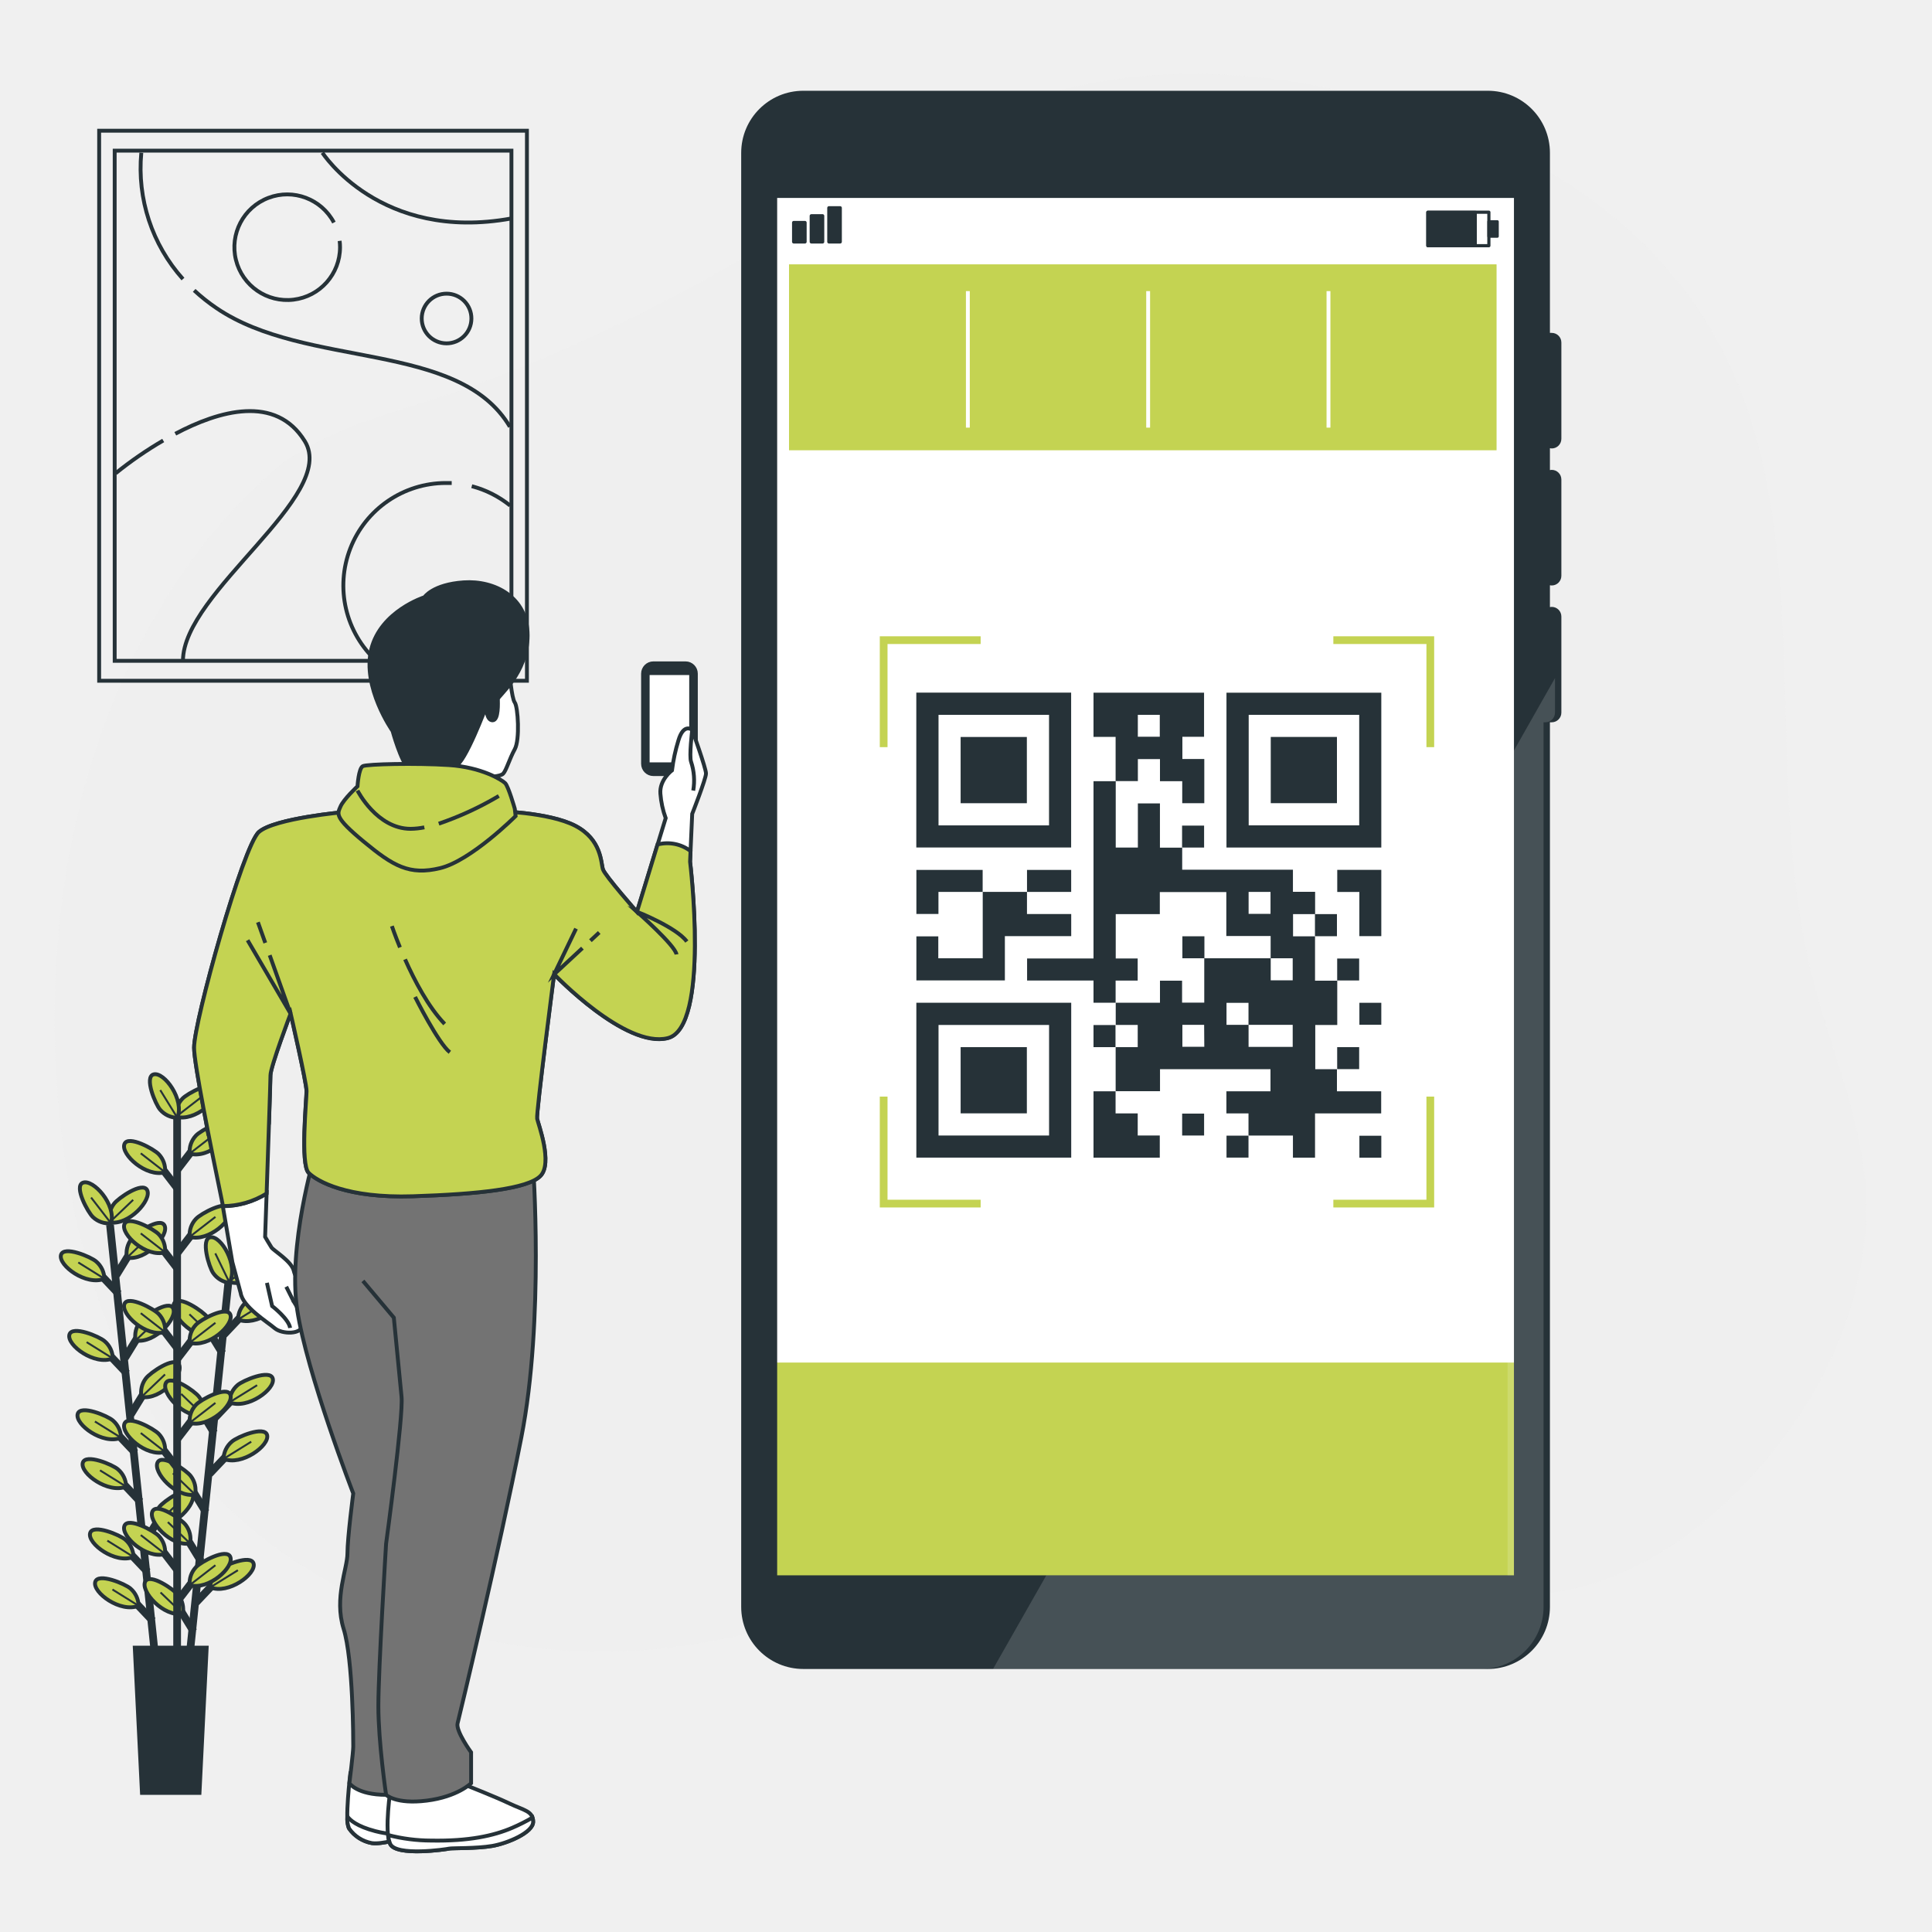
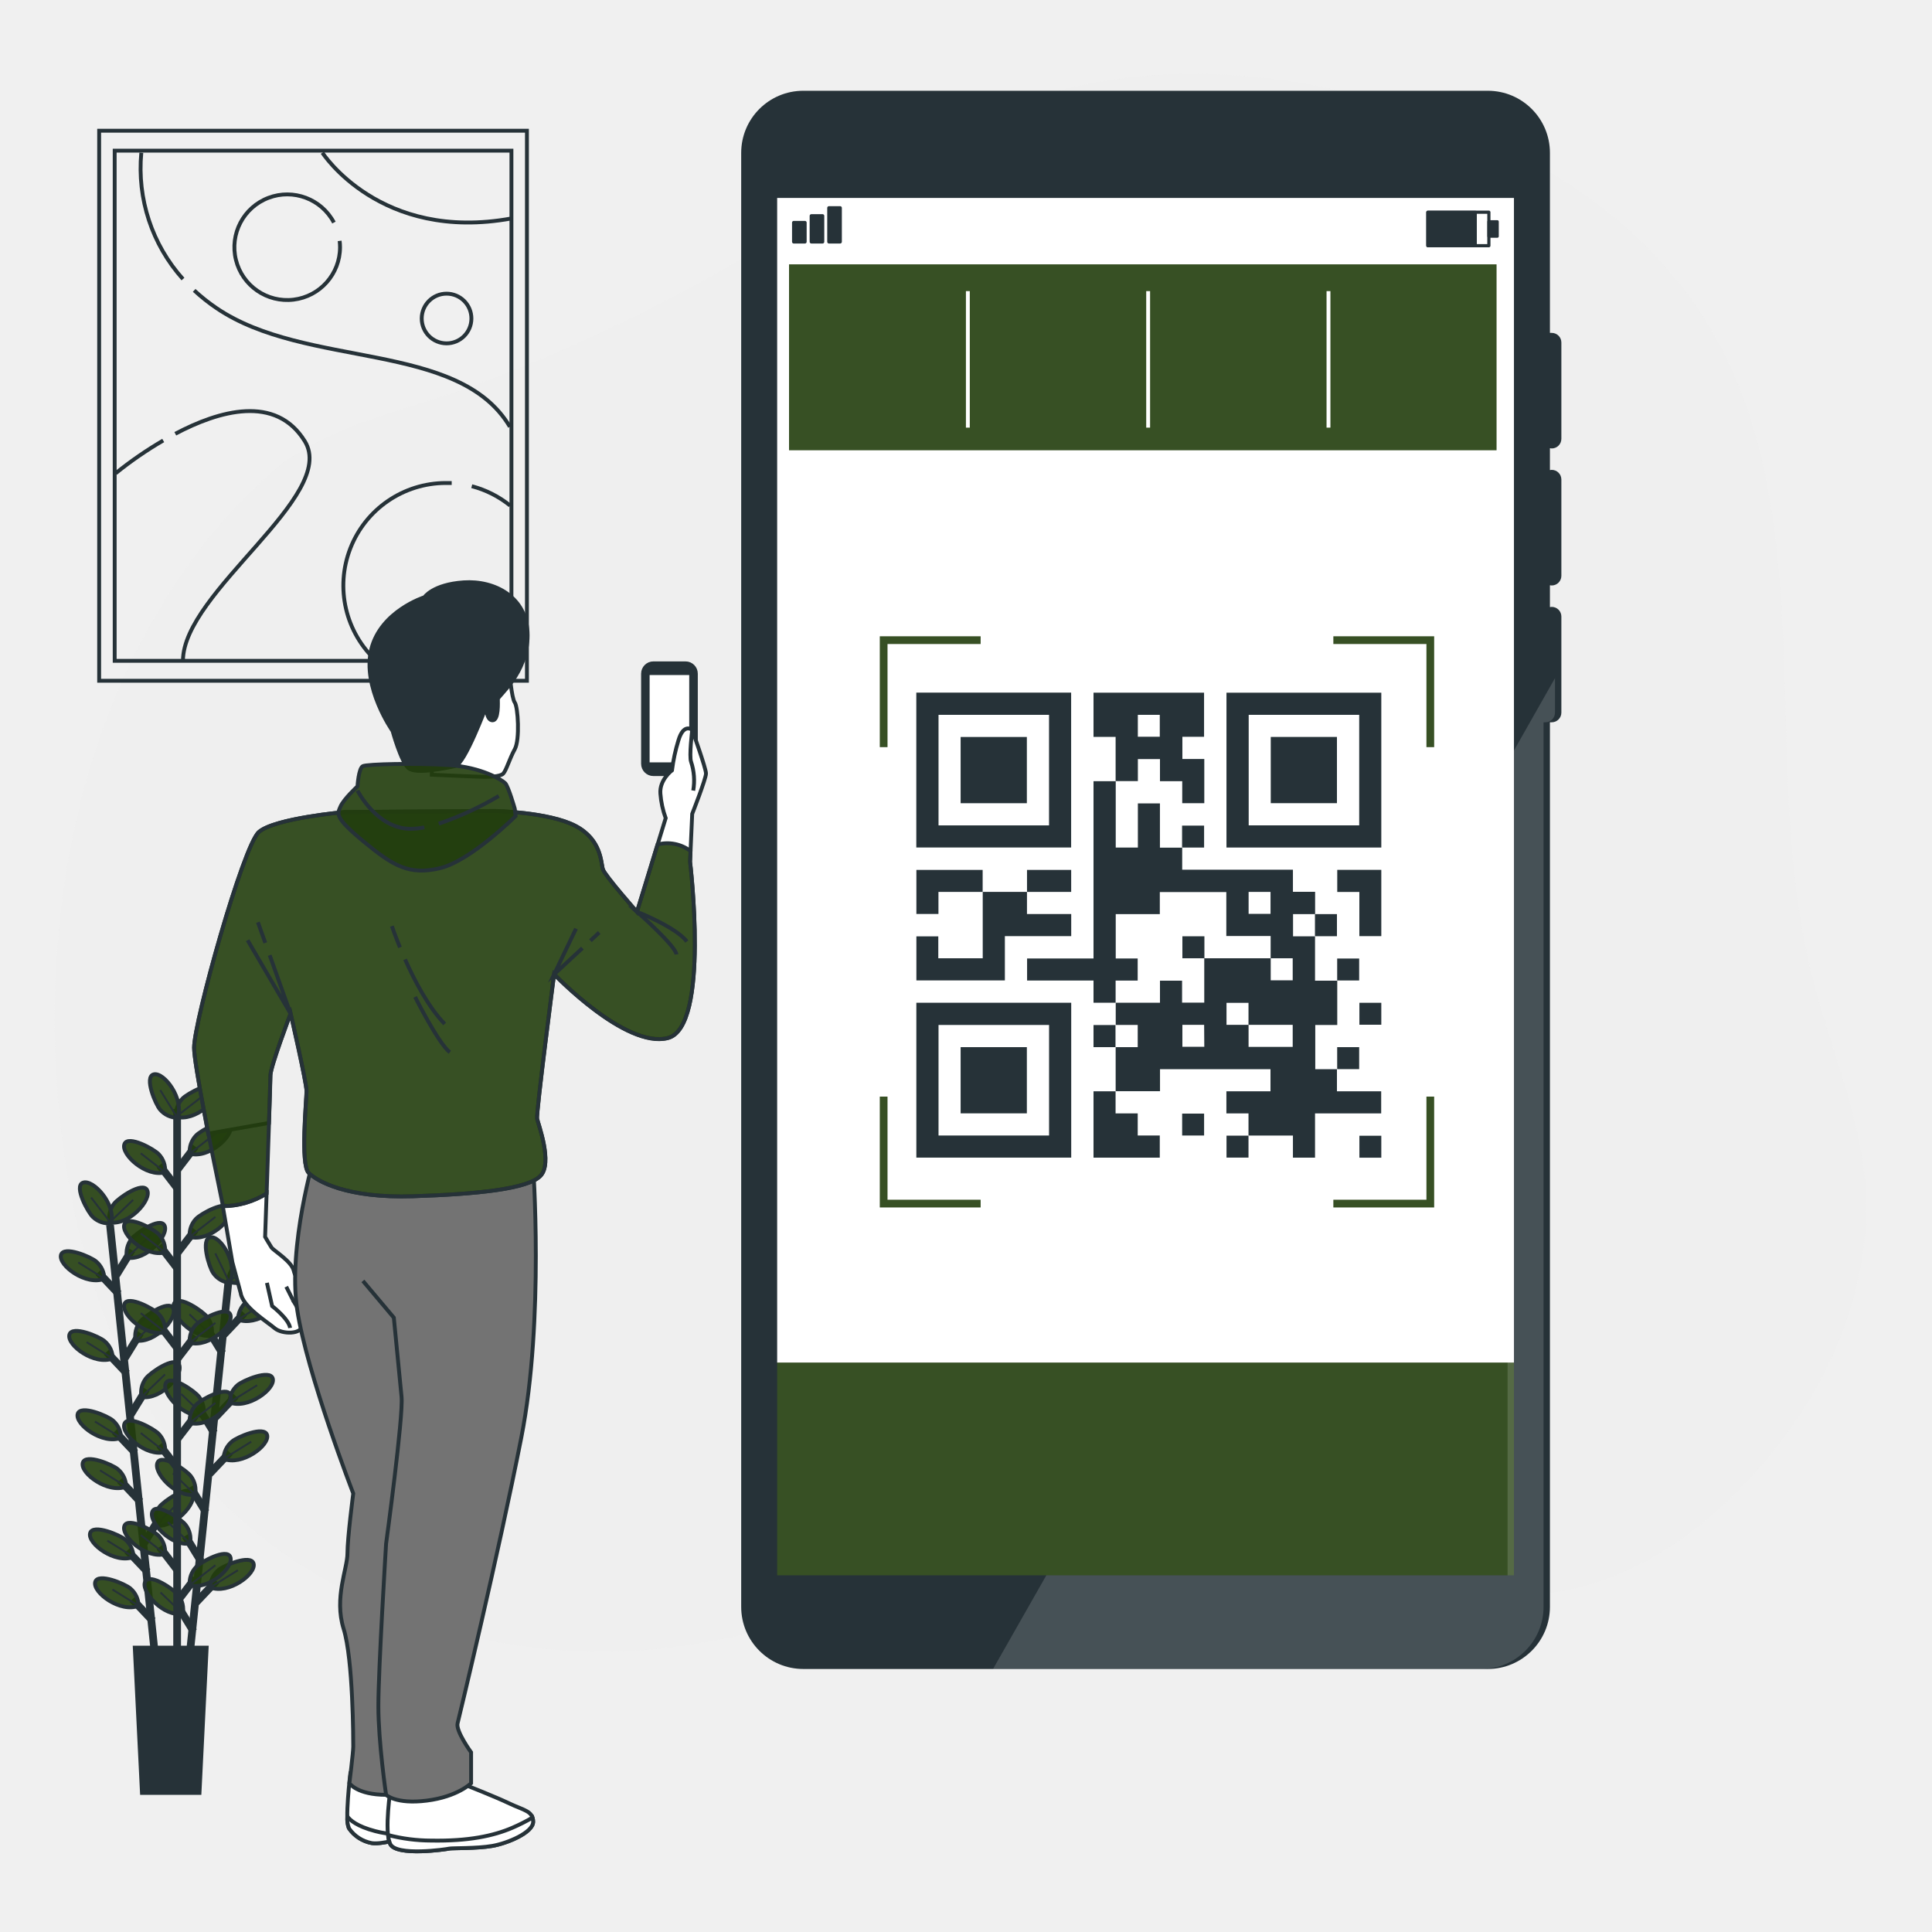
<svg xmlns="http://www.w3.org/2000/svg" viewBox="0 0 500 500">
  <g id="freepik--background-simple--inject-16">
    <path d="M459.24,137.52c-2.41-18.76-7.11-36.75-17-53.14C424,53.93,391,35.53,357.63,26.2c-28-7.82-58.16-10.08-86.09-2-30.66,8.87-56.39,29.29-84,45.3a437.69,437.69,0,0,1-63.1,29.66c-17.58,6.73-39.92,10.5-54.37,23.28a144.93,144.93,0,0,0-23.35,26.65C19.74,188.4,11,238.62,15.12,285.5c2.91,32.66,11.89,65.71,32,91.58,28.27,36.31,76.8,54.2,122.59,49.69,52-5.12,101.25-36.19,152.93-28.73,25.73,3.71,50.35,16.93,76.23,14.47,25.51-2.42,47.34-20,62.73-40.45,12.34-16.43,20.55-36.3,21.31-57,.83-22.39-9.31-42.81-14.4-64.19C459.66,213.5,464.09,175.27,459.24,137.52Z" style="fill:#efefef" />
    <path d="M459.24,137.52c-2.41-18.76-7.11-36.75-17-53.14C424,53.93,391,35.53,357.63,26.2c-28-7.82-58.16-10.08-86.09-2-30.66,8.87-56.39,29.29-84,45.3a437.69,437.69,0,0,1-63.1,29.66c-17.58,6.73-39.92,10.5-54.37,23.28a144.93,144.93,0,0,0-23.35,26.65C19.74,188.4,11,238.62,15.12,285.5c2.91,32.66,11.89,65.71,32,91.58,28.27,36.31,76.8,54.2,122.59,49.69,52-5.12,101.25-36.19,152.93-28.73,25.73,3.71,50.35,16.93,76.23,14.47,25.51-2.42,47.34-20,62.73-40.45,12.34-16.43,20.55-36.3,21.31-57,.83-22.39-9.31-42.81-14.4-64.19C459.66,213.5,464.09,175.27,459.24,137.52Z" style="fill:#efefef;opacity:0.7" />
  </g>
  <g id="freepik--Plant--inject-16">
    <line x1="28.47" y1="316.96" x2="40.07" y2="428.09" style="fill:none;stroke:#263238;stroke-miterlimit:10;stroke-width:2px" />
    <line x1="38.2" y1="406.82" x2="32.94" y2="401.27" style="fill:none;stroke:#263238;stroke-miterlimit:10;stroke-width:2px" />
-     <path d="M34.54,402.93a6,6,0,0,0-2.09-4.46c-1.35-1.2-8.46-4.19-9.13-1.69C22.59,399.5,29.86,404.84,34.54,402.93Z" style="fill:#C4D352;stroke:#263238;stroke-miterlimit:10" />
+     <path d="M34.54,402.93a6,6,0,0,0-2.09-4.46c-1.35-1.2-8.46-4.19-9.13-1.69C22.59,399.5,29.86,404.84,34.54,402.93Z" style="fill:#223d0de6;stroke:#263238;stroke-miterlimit:10" />
    <line x1="34.54" y1="402.93" x2="27.78" y2="398.72" style="fill:none;stroke:#263238;stroke-miterlimit:10;stroke-width:0.5px" />
    <line x1="39.52" y1="419.46" x2="34.26" y2="413.91" style="fill:none;stroke:#263238;stroke-miterlimit:10;stroke-width:2px" />
-     <path d="M35.86,415.57a6,6,0,0,0-2.09-4.46c-1.35-1.2-8.46-4.19-9.13-1.69C23.91,412.14,31.18,417.48,35.86,415.57Z" style="fill:#C4D352;stroke:#263238;stroke-miterlimit:10" />
+     <path d="M35.86,415.57a6,6,0,0,0-2.09-4.46c-1.35-1.2-8.46-4.19-9.13-1.69C23.91,412.14,31.18,417.48,35.86,415.57Z" style="fill:#223d0de6;stroke:#263238;stroke-miterlimit:10" />
    <line x1="35.86" y1="415.57" x2="29.1" y2="411.36" style="fill:none;stroke:#263238;stroke-miterlimit:10;stroke-width:0.5px" />
    <line x1="34.98" y1="375.98" x2="29.72" y2="370.43" style="fill:none;stroke:#263238;stroke-miterlimit:10;stroke-width:2px" />
-     <path d="M31.32,372.09a6,6,0,0,0-2.09-4.46c-1.35-1.21-8.46-4.19-9.13-1.69C19.37,368.66,26.64,374,31.32,372.09Z" style="fill:#C4D352;stroke:#263238;stroke-miterlimit:10" />
+     <path d="M31.32,372.09a6,6,0,0,0-2.09-4.46c-1.35-1.21-8.46-4.19-9.13-1.69C19.37,368.66,26.64,374,31.32,372.09Z" style="fill:#223d0de6;stroke:#263238;stroke-miterlimit:10" />
    <line x1="31.32" y1="372.09" x2="24.56" y2="367.88" style="fill:none;stroke:#263238;stroke-miterlimit:10;stroke-width:0.5px" />
    <line x1="36.3" y1="388.62" x2="31.04" y2="383.07" style="fill:none;stroke:#263238;stroke-miterlimit:10;stroke-width:2px" />
-     <path d="M32.64,384.73a6,6,0,0,0-2.09-4.46c-1.35-1.21-8.46-4.19-9.13-1.69C20.69,381.3,28,386.64,32.64,384.73Z" style="fill:#C4D352;stroke:#263238;stroke-miterlimit:10" />
+     <path d="M32.64,384.73a6,6,0,0,0-2.09-4.46c-1.35-1.21-8.46-4.19-9.13-1.69C20.69,381.3,28,386.64,32.64,384.73Z" style="fill:#223d0de6;stroke:#263238;stroke-miterlimit:10" />
    <line x1="32.64" y1="384.73" x2="25.88" y2="380.52" style="fill:none;stroke:#263238;stroke-miterlimit:10;stroke-width:0.5px" />
    <line x1="32.84" y1="355.45" x2="27.58" y2="349.89" style="fill:none;stroke:#263238;stroke-miterlimit:10;stroke-width:2px" />
-     <path d="M29.18,351.56a5.94,5.94,0,0,0-2.1-4.46c-1.35-1.21-8.45-4.19-9.12-1.69C17.23,348.13,24.5,353.47,29.18,351.56Z" style="fill:#C4D352;stroke:#263238;stroke-miterlimit:10" />
+     <path d="M29.18,351.56a5.94,5.94,0,0,0-2.1-4.46c-1.35-1.21-8.45-4.19-9.12-1.69C17.23,348.13,24.5,353.47,29.18,351.56Z" style="fill:#223d0de6;stroke:#263238;stroke-miterlimit:10" />
    <line x1="29.18" y1="351.56" x2="22.42" y2="347.35" style="fill:none;stroke:#263238;stroke-miterlimit:10;stroke-width:0.5px" />
    <line x1="30.69" y1="334.83" x2="25.43" y2="329.27" style="fill:none;stroke:#263238;stroke-miterlimit:10;stroke-width:2px" />
-     <path d="M27,330.94a5.94,5.94,0,0,0-2.1-4.46c-1.35-1.21-8.45-4.2-9.12-1.69C15.07,327.51,22.34,332.85,27,330.94Z" style="fill:#C4D352;stroke:#263238;stroke-miterlimit:10" />
+     <path d="M27,330.94a5.94,5.94,0,0,0-2.1-4.46c-1.35-1.21-8.45-4.2-9.12-1.69C15.07,327.51,22.34,332.85,27,330.94Z" style="fill:#223d0de6;stroke:#263238;stroke-miterlimit:10" />
    <line x1="27.03" y1="330.94" x2="20.26" y2="326.72" style="fill:none;stroke:#263238;stroke-miterlimit:10;stroke-width:0.5px" />
    <line x1="37.32" y1="399.34" x2="41.31" y2="392.82" style="fill:none;stroke:#263238;stroke-miterlimit:10;stroke-width:2px" />
-     <path d="M40.09,394.78A6,6,0,0,1,41.22,390c1.07-1.46,7.4-5.85,8.58-3.54C51.08,389,45.07,395.69,40.09,394.78Z" style="fill:#C4D352;stroke:#263238;stroke-miterlimit:10" />
+     <path d="M40.09,394.78A6,6,0,0,1,41.22,390c1.07-1.46,7.4-5.85,8.58-3.54C51.08,389,45.07,395.69,40.09,394.78Z" style="fill:#223d0de6;stroke:#263238;stroke-miterlimit:10" />
    <line x1="40.09" y1="394.78" x2="46.18" y2="388.96" style="fill:none;stroke:#263238;stroke-miterlimit:10;stroke-width:0.5px" />
    <line x1="33.84" y1="366.08" x2="37.84" y2="359.56" style="fill:none;stroke:#263238;stroke-miterlimit:10;stroke-width:2px" />
-     <path d="M36.62,361.52a6,6,0,0,1,1.13-4.79c1.07-1.46,7.4-5.85,8.58-3.54C47.61,355.7,41.6,362.43,36.62,361.52Z" style="fill:#C4D352;stroke:#263238;stroke-miterlimit:10" />
+     <path d="M36.62,361.52a6,6,0,0,1,1.13-4.79c1.07-1.46,7.4-5.85,8.58-3.54C47.61,355.7,41.6,362.43,36.62,361.52Z" style="fill:#223d0de6;stroke:#263238;stroke-miterlimit:10" />
    <line x1="36.62" y1="361.52" x2="42.71" y2="355.7" style="fill:none;stroke:#263238;stroke-miterlimit:10;stroke-width:0.5px" />
    <line x1="32.32" y1="351.47" x2="36.32" y2="344.95" style="fill:none;stroke:#263238;stroke-miterlimit:10;stroke-width:2px" />
-     <path d="M35.1,346.91a6,6,0,0,1,1.12-4.8c1.08-1.46,7.41-5.85,8.58-3.54C46.08,341.08,40.07,347.81,35.1,346.91Z" style="fill:#C4D352;stroke:#263238;stroke-miterlimit:10" />
+     <path d="M35.1,346.91a6,6,0,0,1,1.12-4.8c1.08-1.46,7.41-5.85,8.58-3.54C46.08,341.08,40.07,347.81,35.1,346.91Z" style="fill:#223d0de6;stroke:#263238;stroke-miterlimit:10" />
    <line x1="35.1" y1="346.91" x2="41.19" y2="341.09" style="fill:none;stroke:#263238;stroke-miterlimit:10;stroke-width:0.5px" />
    <line x1="30.08" y1="330.04" x2="34.08" y2="323.52" style="fill:none;stroke:#263238;stroke-miterlimit:10;stroke-width:2px" />
-     <path d="M32.86,325.48a6,6,0,0,1,1.13-4.8c1.07-1.46,7.4-5.85,8.58-3.54C43.85,319.65,37.84,326.38,32.86,325.48Z" style="fill:#C4D352;stroke:#263238;stroke-miterlimit:10" />
+     <path d="M32.86,325.48a6,6,0,0,1,1.13-4.8c1.07-1.46,7.4-5.85,8.58-3.54C43.85,319.65,37.84,326.38,32.86,325.48Z" style="fill:#223d0de6;stroke:#263238;stroke-miterlimit:10" />
    <line x1="32.86" y1="325.48" x2="38.95" y2="319.66" style="fill:none;stroke:#263238;stroke-miterlimit:10;stroke-width:0.5px" />
-     <path d="M28.37,316.34a6,6,0,0,1,1.13-4.8c1.07-1.46,7.4-5.85,8.58-3.54C39.36,310.51,33.35,317.24,28.37,316.34Z" style="fill:#C4D352;stroke:#263238;stroke-miterlimit:10" />
+     <path d="M28.37,316.34a6,6,0,0,1,1.13-4.8c1.07-1.46,7.4-5.85,8.58-3.54C39.36,310.51,33.35,317.24,28.37,316.34Z" style="fill:#223d0de6;stroke:#263238;stroke-miterlimit:10" />
    <line x1="28.37" y1="316.34" x2="34.46" y2="310.52" style="fill:none;stroke:#263238;stroke-miterlimit:10;stroke-width:0.5px" />
-     <path d="M28.73,316.59A6,6,0,0,1,24.07,315c-1.33-1.22-5-8-2.62-8.91C24.08,305.05,30.15,311.74,28.73,316.59Z" style="fill:#C4D352;stroke:#263238;stroke-miterlimit:10" />
+     <path d="M28.73,316.59A6,6,0,0,1,24.07,315c-1.33-1.22-5-8-2.62-8.91C24.08,305.05,30.15,311.74,28.73,316.59Z" style="fill:#223d0de6;stroke:#263238;stroke-miterlimit:10" />
    <line x1="28.73" y1="316.59" x2="23.58" y2="309.92" style="fill:none;stroke:#263238;stroke-miterlimit:10;stroke-width:0.5px" />
    <line x1="59.06" y1="332.26" x2="47.53" y2="443.4" style="fill:none;stroke:#263238;stroke-miterlimit:10;stroke-width:2px" />
    <line x1="50.08" y1="422.2" x2="46.08" y2="415.69" style="fill:none;stroke:#263238;stroke-miterlimit:10;stroke-width:2px" />
-     <path d="M47.3,417.64a6,6,0,0,0-1.13-4.79c-1.08-1.46-7.41-5.84-8.59-3.54C36.31,411.83,42.32,418.55,47.3,417.64Z" style="fill:#C4D352;stroke:#263238;stroke-miterlimit:10" />
+     <path d="M47.3,417.64a6,6,0,0,0-1.13-4.79c-1.08-1.46-7.41-5.84-8.59-3.54C36.31,411.83,42.32,418.55,47.3,417.64Z" style="fill:#223d0de6;stroke:#263238;stroke-miterlimit:10" />
    <line x1="47.3" y1="417.64" x2="41.55" y2="412.13" style="fill:none;stroke:#263238;stroke-miterlimit:10;stroke-width:0.5px" />
    <line x1="53.28" y1="391.36" x2="49.28" y2="384.84" style="fill:none;stroke:#263238;stroke-miterlimit:10;stroke-width:2px" />
-     <path d="M50.5,386.8A6,6,0,0,0,49.37,382c-1.07-1.46-7.41-5.85-8.58-3.54C39.51,381,45.52,387.71,50.5,386.8Z" style="fill:#C4D352;stroke:#263238;stroke-miterlimit:10" />
+     <path d="M50.5,386.8A6,6,0,0,0,49.37,382c-1.07-1.46-7.41-5.85-8.58-3.54C39.51,381,45.52,387.71,50.5,386.8Z" style="fill:#223d0de6;stroke:#263238;stroke-miterlimit:10" />
    <line x1="50.5" y1="386.8" x2="44.75" y2="381.28" style="fill:none;stroke:#263238;stroke-miterlimit:10;stroke-width:0.5px" />
    <line x1="51.97" y1="404" x2="47.97" y2="397.48" style="fill:none;stroke:#263238;stroke-miterlimit:10;stroke-width:2px" />
-     <path d="M49.19,399.44a6,6,0,0,0-1.13-4.79c-1.08-1.46-7.41-5.85-8.59-3.54C38.2,393.62,44.21,400.35,49.19,399.44Z" style="fill:#C4D352;stroke:#263238;stroke-miterlimit:10" />
+     <path d="M49.19,399.44a6,6,0,0,0-1.13-4.79c-1.08-1.46-7.41-5.85-8.59-3.54C38.2,393.62,44.21,400.35,49.19,399.44Z" style="fill:#223d0de6;stroke:#263238;stroke-miterlimit:10" />
    <line x1="49.19" y1="399.44" x2="43.44" y2="393.92" style="fill:none;stroke:#263238;stroke-miterlimit:10;stroke-width:0.5px" />
    <line x1="55.41" y1="370.83" x2="51.41" y2="364.31" style="fill:none;stroke:#263238;stroke-miterlimit:10;stroke-width:2px" />
-     <path d="M52.63,366.27a6,6,0,0,0-1.13-4.8c-1.07-1.45-7.41-5.84-8.58-3.53C41.64,360.45,47.65,367.18,52.63,366.27Z" style="fill:#C4D352;stroke:#263238;stroke-miterlimit:10" />
+     <path d="M52.63,366.27a6,6,0,0,0-1.13-4.8c-1.07-1.45-7.41-5.84-8.58-3.53C41.64,360.45,47.65,367.18,52.63,366.27Z" style="fill:#223d0de6;stroke:#263238;stroke-miterlimit:10" />
    <line x1="52.63" y1="366.27" x2="46.88" y2="360.75" style="fill:none;stroke:#263238;stroke-miterlimit:10;stroke-width:0.5px" />
    <line x1="57.55" y1="350.21" x2="53.55" y2="343.69" style="fill:none;stroke:#263238;stroke-miterlimit:10;stroke-width:2px" />
-     <path d="M54.77,345.65a6,6,0,0,0-1.13-4.8c-1.07-1.46-7.41-5.84-8.58-3.53C43.78,339.83,49.79,346.55,54.77,345.65Z" style="fill:#C4D352;stroke:#263238;stroke-miterlimit:10" />
+     <path d="M54.77,345.65a6,6,0,0,0-1.13-4.8c-1.07-1.46-7.41-5.84-8.58-3.53C43.78,339.83,49.79,346.55,54.77,345.65Z" style="fill:#223d0de6;stroke:#263238;stroke-miterlimit:10" />
    <line x1="54.77" y1="345.65" x2="49.02" y2="340.13" style="fill:none;stroke:#263238;stroke-miterlimit:10;stroke-width:0.5px" />
    <line x1="50.75" y1="414.7" x2="56.01" y2="409.15" style="fill:none;stroke:#263238;stroke-miterlimit:10;stroke-width:2px" />
-     <path d="M54.41,410.81a6,6,0,0,1,2.09-4.46c1.35-1.2,8.45-4.2,9.13-1.7C66.36,407.37,59.09,412.72,54.41,410.81Z" style="fill:#C4D352;stroke:#263238;stroke-miterlimit:10" />
+     <path d="M54.41,410.81a6,6,0,0,1,2.09-4.46c1.35-1.2,8.45-4.2,9.13-1.7C66.36,407.37,59.09,412.72,54.41,410.81Z" style="fill:#223d0de6;stroke:#263238;stroke-miterlimit:10" />
    <line x1="54.41" y1="410.81" x2="61.57" y2="406.37" style="fill:none;stroke:#263238;stroke-miterlimit:10;stroke-width:0.5px" />
    <line x1="54.2" y1="381.44" x2="59.46" y2="375.89" style="fill:none;stroke:#263238;stroke-miterlimit:10;stroke-width:2px" />
-     <path d="M57.86,377.55A6,6,0,0,1,60,373.09c1.35-1.21,8.45-4.2,9.13-1.7C69.81,374.11,62.55,379.46,57.86,377.55Z" style="fill:#C4D352;stroke:#263238;stroke-miterlimit:10" />
+     <path d="M57.86,377.55A6,6,0,0,1,60,373.09c1.35-1.21,8.45-4.2,9.13-1.7C69.81,374.11,62.55,379.46,57.86,377.55Z" style="fill:#223d0de6;stroke:#263238;stroke-miterlimit:10" />
    <line x1="57.86" y1="377.55" x2="65.02" y2="373.11" style="fill:none;stroke:#263238;stroke-miterlimit:10;stroke-width:0.5px" />
    <line x1="55.72" y1="366.82" x2="60.98" y2="361.27" style="fill:none;stroke:#263238;stroke-miterlimit:10;stroke-width:2px" />
-     <path d="M59.38,362.93a6,6,0,0,1,2.09-4.46c1.35-1.2,8.45-4.2,9.12-1.7C71.33,359.5,64.06,364.84,59.38,362.93Z" style="fill:#C4D352;stroke:#263238;stroke-miterlimit:10" />
+     <path d="M59.38,362.93a6,6,0,0,1,2.09-4.46c1.35-1.2,8.45-4.2,9.12-1.7C71.33,359.5,64.06,364.84,59.38,362.93Z" style="fill:#223d0de6;stroke:#263238;stroke-miterlimit:10" />
    <line x1="59.38" y1="362.93" x2="66.54" y2="358.49" style="fill:none;stroke:#263238;stroke-miterlimit:10;stroke-width:0.5px" />
    <line x1="57.94" y1="345.4" x2="63.2" y2="339.84" style="fill:none;stroke:#263238;stroke-miterlimit:10;stroke-width:2px" />
-     <path d="M61.6,341.5A6,6,0,0,1,63.69,337c1.35-1.2,8.45-4.2,9.13-1.69C73.55,338.07,66.29,343.41,61.6,341.5Z" style="fill:#C4D352;stroke:#263238;stroke-miterlimit:10" />
+     <path d="M61.6,341.5A6,6,0,0,1,63.69,337c1.35-1.2,8.45-4.2,9.13-1.69C73.55,338.07,66.29,343.41,61.6,341.5Z" style="fill:#223d0de6;stroke:#263238;stroke-miterlimit:10" />
    <line x1="61.6" y1="341.5" x2="68.76" y2="337.06" style="fill:none;stroke:#263238;stroke-miterlimit:10;stroke-width:0.5px" />
-     <path d="M59.09,331.64a6,6,0,0,1,2.09-4.46c1.35-1.21,8.45-4.2,9.13-1.7C71,328.2,63.78,333.55,59.09,331.64Z" style="fill:#C4D352;stroke:#263238;stroke-miterlimit:10" />
+     <path d="M59.09,331.64a6,6,0,0,1,2.09-4.46c1.35-1.21,8.45-4.2,9.13-1.7C71,328.2,63.78,333.55,59.09,331.64Z" style="fill:#223d0de6;stroke:#263238;stroke-miterlimit:10" />
    <line x1="59.09" y1="331.64" x2="66.25" y2="327.2" style="fill:none;stroke:#263238;stroke-miterlimit:10;stroke-width:0.5px" />
-     <path d="M59.39,332a5.94,5.94,0,0,1-4.22-2.54c-1.06-1.47-3.29-8.84-.73-9.25C57.22,319.71,61.78,327.5,59.39,332Z" style="fill:#C4D352;stroke:#263238;stroke-miterlimit:10" />
+     <path d="M59.39,332a5.94,5.94,0,0,1-4.22-2.54c-1.06-1.47-3.29-8.84-.73-9.25C57.22,319.71,61.78,327.5,59.39,332Z" style="fill:#223d0de6;stroke:#263238;stroke-miterlimit:10" />
    <line x1="59.39" y1="331.95" x2="55.72" y2="324.37" style="fill:none;stroke:#263238;stroke-miterlimit:10;stroke-width:0.5px" />
    <line x1="45.84" y1="287" x2="45.84" y2="427.55" style="fill:none;stroke:#263238;stroke-miterlimit:10;stroke-width:2px" />
    <line x1="45.96" y1="406.42" x2="41.3" y2="400.35" style="fill:none;stroke:#263238;stroke-miterlimit:10;stroke-width:2px" />
-     <path d="M42.72,402.17a6,6,0,0,0-1.62-4.66c-1.22-1.33-8-5-8.9-2.62C31.19,397.51,37.86,403.58,42.72,402.17Z" style="fill:#C4D352;stroke:#263238;stroke-miterlimit:10" />
+     <path d="M42.72,402.17a6,6,0,0,0-1.62-4.66c-1.22-1.33-8-5-8.9-2.62C31.19,397.51,37.86,403.58,42.72,402.17Z" style="fill:#223d0de6;stroke:#263238;stroke-miterlimit:10" />
    <line x1="42.72" y1="402.17" x2="36.43" y2="397.28" style="fill:none;stroke:#263238;stroke-miterlimit:10;stroke-width:0.5px" />
    <line x1="45.96" y1="380" x2="41.3" y2="373.94" style="fill:none;stroke:#263238;stroke-miterlimit:10;stroke-width:2px" />
-     <path d="M42.72,375.76a6,6,0,0,0-1.62-4.66c-1.22-1.34-8-5.05-8.9-2.63C31.19,371.1,37.86,377.17,42.72,375.76Z" style="fill:#C4D352;stroke:#263238;stroke-miterlimit:10" />
+     <path d="M42.72,375.76a6,6,0,0,0-1.62-4.66c-1.22-1.34-8-5.05-8.9-2.63C31.19,371.1,37.86,377.17,42.72,375.76Z" style="fill:#223d0de6;stroke:#263238;stroke-miterlimit:10" />
    <line x1="42.72" y1="375.76" x2="36.43" y2="370.86" style="fill:none;stroke:#263238;stroke-miterlimit:10;stroke-width:0.5px" />
    <line x1="45.96" y1="349" x2="41.3" y2="342.93" style="fill:none;stroke:#263238;stroke-miterlimit:10;stroke-width:2px" />
-     <path d="M42.72,344.75a6,6,0,0,0-1.62-4.66c-1.22-1.34-8-5-8.9-2.63C31.19,340.09,37.86,346.16,42.72,344.75Z" style="fill:#C4D352;stroke:#263238;stroke-miterlimit:10" />
+     <path d="M42.72,344.75a6,6,0,0,0-1.62-4.66c-1.22-1.34-8-5-8.9-2.63C31.19,340.09,37.86,346.16,42.72,344.75Z" style="fill:#223d0de6;stroke:#263238;stroke-miterlimit:10" />
    <line x1="42.72" y1="344.75" x2="36.43" y2="339.85" style="fill:none;stroke:#263238;stroke-miterlimit:10;stroke-width:0.5px" />
    <line x1="45.96" y1="328.35" x2="41.3" y2="322.28" style="fill:none;stroke:#263238;stroke-miterlimit:10;stroke-width:2px" />
-     <path d="M42.72,324.1a6,6,0,0,0-1.62-4.65c-1.22-1.34-8-5.05-8.9-2.63C31.19,319.45,37.86,325.52,42.72,324.1Z" style="fill:#C4D352;stroke:#263238;stroke-miterlimit:10" />
+     <path d="M42.72,324.1a6,6,0,0,0-1.62-4.65c-1.22-1.34-8-5.05-8.9-2.63C31.19,319.45,37.86,325.52,42.72,324.1Z" style="fill:#223d0de6;stroke:#263238;stroke-miterlimit:10" />
    <line x1="42.72" y1="324.1" x2="36.43" y2="319.21" style="fill:none;stroke:#263238;stroke-miterlimit:10;stroke-width:0.5px" />
    <line x1="45.96" y1="307.62" x2="41.3" y2="301.55" style="fill:none;stroke:#263238;stroke-miterlimit:10;stroke-width:2px" />
-     <path d="M42.72,303.37a6,6,0,0,0-1.62-4.65c-1.22-1.34-8-5.05-8.9-2.63C31.19,298.72,37.86,304.79,42.72,303.37Z" style="fill:#C4D352;stroke:#263238;stroke-miterlimit:10" />
+     <path d="M42.72,303.37a6,6,0,0,0-1.62-4.65c-1.22-1.34-8-5.05-8.9-2.63C31.19,298.72,37.86,304.79,42.72,303.37Z" style="fill:#223d0de6;stroke:#263238;stroke-miterlimit:10" />
    <line x1="42.72" y1="303.37" x2="36.43" y2="298.48" style="fill:none;stroke:#263238;stroke-miterlimit:10;stroke-width:0.5px" />
    <line x1="45.85" y1="414.48" x2="50.51" y2="408.41" style="fill:none;stroke:#263238;stroke-miterlimit:10;stroke-width:2px" />
-     <path d="M49.09,410.23a6,6,0,0,1,1.62-4.65c1.22-1.34,8-5.05,8.9-2.63C60.62,405.58,54,411.65,49.09,410.23Z" style="fill:#C4D352;stroke:#263238;stroke-miterlimit:10" />
+     <path d="M49.09,410.23a6,6,0,0,1,1.62-4.65c1.22-1.34,8-5.05,8.9-2.63C60.62,405.58,54,411.65,49.09,410.23Z" style="fill:#223d0de6;stroke:#263238;stroke-miterlimit:10" />
    <line x1="49.09" y1="410.23" x2="55.75" y2="405.08" style="fill:none;stroke:#263238;stroke-miterlimit:10;stroke-width:0.5px" />
    <line x1="45.85" y1="372.47" x2="50.51" y2="366.41" style="fill:none;stroke:#263238;stroke-miterlimit:10;stroke-width:2px" />
-     <path d="M49.09,368.23a6,6,0,0,1,1.62-4.66c1.22-1.34,8-5,8.9-2.63C60.62,363.57,54,369.64,49.09,368.23Z" style="fill:#C4D352;stroke:#263238;stroke-miterlimit:10" />
+     <path d="M49.09,368.23a6,6,0,0,1,1.62-4.66c1.22-1.34,8-5,8.9-2.63C60.62,363.57,54,369.64,49.09,368.23Z" style="fill:#223d0de6;stroke:#263238;stroke-miterlimit:10" />
    <line x1="49.09" y1="368.23" x2="55.75" y2="363.07" style="fill:none;stroke:#263238;stroke-miterlimit:10;stroke-width:0.5px" />
    <line x1="45.85" y1="351.74" x2="50.51" y2="345.67" style="fill:none;stroke:#263238;stroke-miterlimit:10;stroke-width:2px" />
-     <path d="M49.09,347.49a6,6,0,0,1,1.62-4.65c1.22-1.34,8-5,8.9-2.63C60.62,342.84,54,348.91,49.09,347.49Z" style="fill:#C4D352;stroke:#263238;stroke-miterlimit:10" />
+     <path d="M49.09,347.49a6,6,0,0,1,1.62-4.65c1.22-1.34,8-5,8.9-2.63C60.62,342.84,54,348.91,49.09,347.49Z" style="fill:#223d0de6;stroke:#263238;stroke-miterlimit:10" />
    <line x1="49.09" y1="347.49" x2="55.75" y2="342.34" style="fill:none;stroke:#263238;stroke-miterlimit:10;stroke-width:0.5px" />
    <line x1="45.85" y1="324.34" x2="50.51" y2="318.27" style="fill:none;stroke:#263238;stroke-miterlimit:10;stroke-width:2px" />
-     <path d="M49.09,320.09a6,6,0,0,1,1.62-4.65c1.22-1.34,8-5.05,8.9-2.63C60.62,315.44,54,321.51,49.09,320.09Z" style="fill:#C4D352;stroke:#263238;stroke-miterlimit:10" />
+     <path d="M49.09,320.09a6,6,0,0,1,1.62-4.65c1.22-1.34,8-5.05,8.9-2.63C60.62,315.44,54,321.51,49.09,320.09Z" style="fill:#223d0de6;stroke:#263238;stroke-miterlimit:10" />
    <line x1="49.09" y1="320.09" x2="55.75" y2="314.93" style="fill:none;stroke:#263238;stroke-miterlimit:10;stroke-width:0.5px" />
    <line x1="45.85" y1="302.79" x2="50.51" y2="296.72" style="fill:none;stroke:#263238;stroke-miterlimit:10;stroke-width:2px" />
-     <path d="M49.09,298.55a6,6,0,0,1,1.62-4.66c1.22-1.34,8-5.05,8.9-2.63C60.62,293.89,54,300,49.09,298.55Z" style="fill:#C4D352;stroke:#263238;stroke-miterlimit:10" />
+     <path d="M49.09,298.55a6,6,0,0,1,1.62-4.66c1.22-1.34,8-5.05,8.9-2.63C60.62,293.89,54,300,49.09,298.55Z" style="fill:#223d0de6;stroke:#263238;stroke-miterlimit:10" />
    <line x1="49.09" y1="298.55" x2="55.75" y2="293.39" style="fill:none;stroke:#263238;stroke-miterlimit:10;stroke-width:0.5px" />
-     <path d="M45.58,289a5.93,5.93,0,0,1,1.61-4.65c1.22-1.34,8-5,8.91-2.63C57.11,284.34,50.43,290.41,45.58,289Z" style="fill:#C4D352;stroke:#263238;stroke-miterlimit:10" />
+     <path d="M45.58,289a5.93,5.93,0,0,1,1.61-4.65c1.22-1.34,8-5,8.91-2.63C57.11,284.34,50.43,290.41,45.58,289Z" style="fill:#223d0de6;stroke:#263238;stroke-miterlimit:10" />
    <line x1="45.58" y1="288.99" x2="52.24" y2="283.83" style="fill:none;stroke:#263238;stroke-miterlimit:10;stroke-width:0.5px" />
-     <path d="M45.9,289.28a6,6,0,0,1-4.46-2.1c-1.2-1.35-4.18-8.46-1.68-9.13C42.48,277.32,47.82,284.6,45.9,289.28Z" style="fill:#C4D352;stroke:#263238;stroke-miterlimit:10" />
+     <path d="M45.9,289.28a6,6,0,0,1-4.46-2.1c-1.2-1.35-4.18-8.46-1.68-9.13C42.48,277.32,47.82,284.6,45.9,289.28Z" style="fill:#223d0de6;stroke:#263238;stroke-miterlimit:10" />
    <line x1="45.9" y1="289.28" x2="41.47" y2="282.11" style="fill:none;stroke:#263238;stroke-miterlimit:10;stroke-width:0.5px" />
    <polygon points="51.63 464 36.74 464 34.88 426.41 53.49 426.41 51.63 464" style="fill:#263238;stroke:#263238;stroke-miterlimit:10" />
  </g>
  <g id="freepik--Picture--inject-16">
    <polyline points="115.08 176.18 25.66 176.18 25.66 33.83 136.37 33.83 136.37 176.18 120.89 176.18" style="fill:none;stroke:#263238;stroke-miterlimit:10" />
    <rect x="29.68" y="38.99" width="102.68" height="132.03" style="fill:none;stroke:#263238;stroke-miterlimit:10" />
    <path d="M50.25,75.15a48.89,48.89,0,0,0,5.81,4.61c23.23,15.76,62.63,8.3,75.9,30.69" style="fill:none;stroke:#263238;stroke-miterlimit:10" />
    <path d="M36.57,39.53A42.92,42.92,0,0,0,47.35,72.22" style="fill:none;stroke:#263238;stroke-miterlimit:10" />
    <path d="M45.37,112.26c11.33-6,26-10.23,33.51,1.92,8.71,14.11-31.53,39-31.53,56.82" style="fill:none;stroke:#263238;stroke-miterlimit:10" />
    <path d="M29.94,122.48A98.4,98.4,0,0,1,42.24,114" style="fill:none;stroke:#263238;stroke-miterlimit:10" />
    <path d="M83.44,39.53s14.93,23.23,48.94,17" style="fill:none;stroke:#263238;stroke-miterlimit:10" />
    <path d="M87.9,62.34A13,13,0,0,1,88,64a13.67,13.67,0,1,1-1.58-6.4" style="fill:none;stroke:#263238;stroke-miterlimit:10" />
    <path d="M122,82.46A6.43,6.43,0,1,1,115.58,76,6.42,6.42,0,0,1,122,82.46Z" style="fill:none;stroke:#263238;stroke-miterlimit:10" />
    <path d="M122.09,125.83a26.28,26.28,0,0,1,9.91,5" style="fill:none;stroke:#263238;stroke-miterlimit:10" />
    <path d="M97.46,171.1A26.54,26.54,0,0,1,115.37,125c.52,0,1,0,1.53,0" style="fill:none;stroke:#263238;stroke-miterlimit:10" />
  </g>
  <g id="freepik--Device--inject-16">
    <rect x="193.7" y="42.5" width="201.83" height="373.89" style="fill:#fff" />
-     <rect x="193.7" y="352.63" width="201.83" height="63.76" style="fill:#C4D352" />
+     <rect x="193.7" y="352.63" width="201.83" height="63.76" style="fill:#223d0de6" />
    <path d="M401.59,116.06a2.49,2.49,0,0,0,2.49-2.49V88.64a2.49,2.49,0,0,0-2.49-2.49,2.42,2.42,0,0,0-.47,0V39.56a16.07,16.07,0,0,0-16.07-16.07H207.9a16.07,16.07,0,0,0-16.08,16.07V415.85a16.08,16.08,0,0,0,16.08,16.08H385.05a16.08,16.08,0,0,0,16.07-16.08V186.93a2.42,2.42,0,0,0,.47,0,2.5,2.5,0,0,0,2.49-2.5V159.55a2.49,2.49,0,0,0-2.49-2.49,2.42,2.42,0,0,0-.47.05v-5.64a2.42,2.42,0,0,0,.47.05,2.5,2.5,0,0,0,2.49-2.49V124.09a2.5,2.5,0,0,0-2.49-2.49,2.42,2.42,0,0,0-.47.05V116A2.42,2.42,0,0,0,401.59,116.06Zm-9.78,291.63H201.13V51.22H391.81Z" style="fill:#263238" />
    <rect x="369.51" y="54.92" width="15.81" height="8.67" style="fill:none;stroke:#263238;stroke-linecap:round;stroke-linejoin:round;stroke-width:0.821px" />
    <rect x="369.51" y="54.92" width="12.33" height="8.67" style="fill:#263238;stroke:#263238;stroke-linecap:round;stroke-linejoin:round;stroke-width:0.725px" />
    <rect x="385.29" y="57.35" width="2.23" height="3.82" style="fill:#263238;stroke:#263238;stroke-linecap:round;stroke-linejoin:round;stroke-width:0.725px" />
    <rect x="205.42" y="57.61" width="2.9" height="4.97" style="fill:#263238;stroke:#263238;stroke-linecap:round;stroke-linejoin:round;stroke-width:0.883px" />
    <rect x="209.98" y="55.87" width="2.9" height="6.71" style="fill:#263238;stroke:#263238;stroke-linecap:round;stroke-linejoin:round;stroke-width:0.883px" />
    <rect x="214.53" y="53.8" width="2.9" height="8.78" style="fill:#263238;stroke:#263238;stroke-linecap:round;stroke-linejoin:round;stroke-width:0.883px" />
-     <rect x="204.2" y="68.41" width="183.11" height="48.12" style="fill:#C4D352" />
+     <rect x="204.2" y="68.41" width="183.11" height="48.12" style="fill:#223d0de6" />
    <line x1="250.48" y1="75.34" x2="250.48" y2="110.67" style="fill:none;stroke:#fff;stroke-miterlimit:10" />
    <line x1="297.14" y1="75.34" x2="297.14" y2="110.67" style="fill:none;stroke:#fff;stroke-miterlimit:10" />
    <line x1="343.81" y1="75.34" x2="343.81" y2="110.67" style="fill:none;stroke:#fff;stroke-miterlimit:10" />
    <path d="M399.47,186.93a2.42,2.42,0,0,0,.47,0,2.5,2.5,0,0,0,2.49-2.5v-8.93l-12.27,21.63V407.69H270.79L257,431.93H383.39a16.08,16.08,0,0,0,16.08-16.08Z" style="fill:#fff;opacity:0.15" />
  </g>
  <g id="freepik--qr-code--inject-16">
    <path d="M288.73,282.43V271l0,0h5.71v-5.75h-5.69c0-1.91,0-3.83,0-5.74H300.2v-5.71h5.72v5.68h5.74V248h17.2v5.71h5.69V248h-5.71v-5.76H317.37V230.86H300.16v5.72H288.75v11.47h5.68v5.72h-5.71v5.73H283v-5.74H265.81v-5.71H283V202.17h5.75v0q0,8.28,0,16.56v.62h5.73V207.92h5.71v11.45h5.76v5.71h28.66v5.72h5.74v5.77l0,0h-5.71v5.75h5.69v11.48h5.75l0,0v11.46h-5.69V276.7H346v5.73h11.45v5.72H340.33V299.6h-5.72v-5.72h-11.5l0,0v-5.73h-5.72v-5.72h11.41v-5.73H300.21v5.7H288.73Zm34.38-17.2v-5.7h-5.69v5.69h5.71v5.71h11.42v-5.7Zm-11.48,0H306v5.67h5.67Zm11.51-28.73h5.67v-5.68h-5.67Z" style="fill:#263238" />
    <path d="M237.14,219.33V179.25h40.07v40.08ZM242.89,185v28.61h28.6V185Z" style="fill:#263238" />
    <path d="M357.48,219.34H317.41V179.27h40.07ZM351.76,185h-28.6v28.6h28.6Z" style="fill:#263238" />
    <path d="M237.15,259.51h40.08v40.08H237.15Zm34.35,5.75H242.89v28.61H271.5Z" style="fill:#263238" />
    <path d="M288.72,202.17V190.7H283V179.26h28.61v11.42H306v5.74h5.67v11.44h-5.71v-5.69H300.2v-5.72h-5.72v5.7h-5.77Zm5.75-11.51h5.68V185h-5.68Z" style="fill:#263238" />
    <path d="M265.78,230.82v5.73h11.45v5.72H260.06v11.46h-22.9v-11.4h5.67V248h11.5V230.82h11.46Z" style="fill:#263238" />
    <path d="M288.71,282.42v5.73h5.73v5.72h5.71v5.73H283V282.43h5.69Z" style="fill:#263238" />
    <path d="M254.33,230.82H242.87v5.71h-5.71v-11.4h17.15v5.7Z" style="fill:#263238" />
    <path d="M357.48,242.27H351.8V230.84h-5.72v-5.72h11.4Z" style="fill:#263238" />
    <path d="M265.79,230.84v-5.71h11.43v5.69H265.78Z" style="fill:#263238" />
    <path d="M346.06,253.77v-5.71h5.69v5.69H346Z" style="fill:#263238" />
    <path d="M351.81,259.52h5.67v5.68h-5.67Z" style="fill:#263238" />
    <path d="M305.92,219.37v-5.71h5.7v5.69h-5.71Z" style="fill:#263238" />
    <path d="M288.73,271H283v-5.72h5.69V271Z" style="fill:#263238" />
    <path d="M346.06,276.7V271h5.69v5.69h-5.69Z" style="fill:#263238" />
    <path d="M340.31,236.57H346v5.72h-5.69v-5.75Z" style="fill:#263238" />
    <path d="M311.62,293.87h-5.68V288.2h5.68Z" style="fill:#263238" />
    <path d="M323.11,293.88v5.71h-5.69V293.9h5.71Z" style="fill:#263238" />
    <path d="M357.48,299.61h-5.67v-5.68h5.67Z" style="fill:#263238" />
    <path d="M311.66,248H306v-5.69h5.7V248Z" style="fill:#263238" />
    <path d="M265.75,207.87H248.61V190.73h17.14Z" style="fill:#263238" />
    <path d="M328.87,207.86V190.72H346v17.14Z" style="fill:#263238" />
    <path d="M248.61,288.13V271h17.14v17.14Z" style="fill:#263238" />
-     <polyline points="253.79 165.67 228.69 165.67 228.69 193.36" style="fill:none;stroke:#C4D352;stroke-miterlimit:10;stroke-width:2px" />
-     <polyline points="345.07 165.67 370.16 165.67 370.16 193.36" style="fill:none;stroke:#C4D352;stroke-miterlimit:10;stroke-width:2px" />
-     <polyline points="253.79 311.49 228.69 311.49 228.69 283.8" style="fill:none;stroke:#C4D352;stroke-miterlimit:10;stroke-width:2px" />
-     <polyline points="345.07 311.49 370.16 311.49 370.16 283.8" style="fill:none;stroke:#C4D352;stroke-miterlimit:10;stroke-width:2px" />
+     <polyline points="253.79 165.67 228.69 165.67 228.69 193.36" style="fill:none;stroke:#223d0de6;stroke-miterlimit:10;stroke-width:2px" />
+     <polyline points="345.07 165.67 370.16 165.67 370.16 193.36" style="fill:none;stroke:#223d0de6;stroke-miterlimit:10;stroke-width:2px" />
+     <polyline points="253.79 311.49 228.69 311.49 228.69 283.8" style="fill:none;stroke:#223d0de6;stroke-miterlimit:10;stroke-width:2px" />
+     <polyline points="345.07 311.49 370.16 311.49 370.16 283.8" style="fill:none;stroke:#223d0de6;stroke-miterlimit:10;stroke-width:2px" />
  </g>
  <g id="freepik--Character--inject-16">
    <rect x="166.42" y="171.67" width="13.67" height="28.67" rx="2.67" style="fill:#263238;stroke:#263238;stroke-miterlimit:10" />
    <rect x="167.62" y="174.2" width="11.25" height="23.6" style="fill:#fff;stroke:#263238;stroke-miterlimit:10" />
    <path d="M57.66,312.17A21.6,21.6,0,0,0,69,308.88c-.22,6.38-.39,11.21-.39,11.21s1.1,1.92,1.65,2.75,5.22,3.57,5.77,6.05,3,3.85,2.75,7.42-3.3-.28-2.75.55,2.2,3.57,2.2,6.05-5.22,2.47-7.15.82-8.24-5.5-8.79-9.07l-2.15-8Z" style="fill:#fff;stroke:#263238;stroke-miterlimit:10" />
    <path d="M69.08,332l1.34,6s4.33,3.33,4.66,5.67" style="fill:#fff;stroke:#263238;stroke-miterlimit:10" />
    <line x1="76.02" y1="336.86" x2="74.08" y2="333" style="fill:#fff;stroke:#263238;stroke-miterlimit:10" />
    <path d="M90.69,458.77s-1.57,12.87-.35,14.44A9.17,9.17,0,0,0,96.25,477c2.78.35,7.48-1.22,7.48-1.22a28.38,28.38,0,0,0,9.74.87c5-.52,8.34-2.43,8.69-4.87s-4-3.47-6.43-6.08-6.31-7.23-6.31-7.23l-1-3.38s-5.91,3-9.73,3.13a23.11,23.11,0,0,1-6.44-.52Z" style="fill:#fff;stroke:#263238;stroke-miterlimit:10" />
    <path d="M122.16,471.81a1.86,1.86,0,0,0-.08-.85c-1.15.48-2.62,1.06-4.44,1.72-5.22,1.92-7.83.35-10.43.35s-2.79,2.78-10.09.87c-4.77-1.25-6.56-2.86-7.24-3.84a6.86,6.86,0,0,0,.46,3.15A9.17,9.17,0,0,0,96.25,477c2.78.35,7.48-1.22,7.48-1.22a28.38,28.38,0,0,0,9.74.87C118.51,476.16,121.81,474.25,122.16,471.81Z" style="fill:#fff;stroke:#263238;stroke-miterlimit:10" />
    <path d="M81.42,299s-7,23.5-4.5,40,14.5,47.5,14.5,47.5-1.5,11.5-1.5,15.5-3.5,11.5-1,19.5,2.5,29,2.5,30.5-1,9.5-1,9.5,2,3,9.5,3,9.5-6,9.5-6,7.5-44.5,7.5-51.5,8-33,11-43.5a89.6,89.6,0,0,1,8.65-20.68c2-3.5.85-45.82.85-45.82l-57-5Z" style="fill:#737373;stroke:#263238;stroke-miterlimit:10" />
    <path d="M120.77,462.08s7.48,2.95,11.13,4.69,6.08,1.91,6.08,4.7-6.6,5.56-10.6,6.26-10.44.52-11.13.69-13.74,2.09-15.3-1.22.17-14.6.17-14.6A50.57,50.57,0,0,0,120.77,462.08Z" style="fill:#fff;stroke:#263238;stroke-miterlimit:10" />
    <path d="M116.25,478.42c.69-.17,7.13,0,11.13-.69s10.6-3.48,10.6-6.26a3.56,3.56,0,0,0-.16-1.08,48.36,48.36,0,0,1-5.23,2.64c-4.87,2.09-11.3,3.48-21,3.31a44.88,44.88,0,0,1-11.14-1.43,7.34,7.34,0,0,0,.54,2.29C102.51,480.51,115.55,478.6,116.25,478.42Z" style="fill:#fff;stroke:#263238;stroke-miterlimit:10" />
    <path d="M137.92,301s3,40.5-3,71-16,72-16.5,74,3.5,7.5,3.5,7.5v8s-3.5,3.5-11.5,4.5-10.5-1.5-10.5-1.5-2-13.5-2-23,2-42,2-42,4.5-33,4-38-2-20.5-2-20.5l-8-9.5" style="fill:#737373;stroke:#263238;stroke-miterlimit:10" />
    <path d="M53.87,293.38l15.73-2.76c-.07,2.13.38-11.33.38-12.33,0-2.2,5.22-16,5.22-16s4.12,17.88,4.12,20.08-1.65,19,.55,21.17,9.9,6.6,26.95,6.05,29.7-1.93,33-5.23-.55-13.47-.83-14.84,4.4-37.4,4.4-37.4,18.42,19.25,29.42,16.5S178.59,223,178.59,223l.55-12.37s3.57-9.07,3.57-10.45-3.57-11.27-3.57-11.27-2.2-1.93-3.58,2.75a45.12,45.12,0,0,0-1.65,7.7s-3.3,2.47-3,6.05a23.65,23.65,0,0,0,1.37,6.32L164.84,236s-8.25-9.35-8.8-11-.28-7.7-7.15-11.28-20.9-3.85-20.9-3.85l-38.77.28S71.07,211.75,67,215.32s-16.77,48.95-16.77,55.82c0,2.15,1.12,8.81,2.69,17.05Z" style="fill:#fff;stroke:#263238;stroke-miterlimit:10" />
    <path d="M179.14,188.93s-.83,6.87-.28,8.25a15.36,15.36,0,0,1,.55,7.42" style="fill:none;stroke:#263238;stroke-miterlimit:10" />
-     <path d="M172.81,268.67c11-2.75,5.78-45.65,5.78-45.65l.12-2.77a9.94,9.94,0,0,0-8.54-1.69L164.84,236s-8.25-9.35-8.8-11-.28-7.7-7.15-11.28-20.9-3.85-20.9-3.85l-38.77.28S71.07,211.75,67,215.32s-16.77,48.95-16.77,55.82c0,4.08,4.06,24.42,7.48,41A21.6,21.6,0,0,0,69,308.88c.4-11.89,1-29.16,1-30.59,0-2.2,5.22-16,5.22-16s4.12,17.88,4.12,20.08-1.65,19,.55,21.17,9.9,6.6,26.95,6.05,29.7-1.93,33-5.23-.55-13.47-.83-14.84,4.4-37.4,4.4-37.4S161.81,271.42,172.81,268.67Z" style="fill:#C4D352;stroke:#263238;stroke-miterlimit:10" />
+     <path d="M172.81,268.67c11-2.75,5.78-45.65,5.78-45.65l.12-2.77a9.94,9.94,0,0,0-8.54-1.69L164.84,236s-8.25-9.35-8.8-11-.28-7.7-7.15-11.28-20.9-3.85-20.9-3.85l-38.77.28S71.07,211.75,67,215.32s-16.77,48.95-16.77,55.82c0,4.08,4.06,24.42,7.48,41A21.6,21.6,0,0,0,69,308.88c.4-11.89,1-29.16,1-30.59,0-2.2,5.22-16,5.22-16s4.12,17.88,4.12,20.08-1.65,19,.55,21.17,9.9,6.6,26.95,6.05,29.7-1.93,33-5.23-.55-13.47-.83-14.84,4.4-37.4,4.4-37.4S161.81,271.42,172.81,268.67Z" style="fill:#223d0de6;stroke:#263238;stroke-miterlimit:10" />
    <polyline points="69.8 247.21 75.2 262.34 64.08 243.33" style="fill:none;stroke:#263238;stroke-miterlimit:10" />
    <line x1="66.75" y1="238.67" x2="68.66" y2="244.02" style="fill:none;stroke:#263238;stroke-miterlimit:10" />
    <path d="M104.83,248.28c2.43,5.46,6,12.31,10.25,16.72" style="fill:none;stroke:#263238;stroke-miterlimit:10" />
    <path d="M101.42,239.67s.75,2.25,2.09,5.52" style="fill:none;stroke:#263238;stroke-miterlimit:10" />
    <path d="M107.42,258s6,12,9,14.33" style="fill:none;stroke:#263238;stroke-miterlimit:10" />
    <line x1="152.8" y1="243.45" x2="155.08" y2="241.33" style="fill:none;stroke:#263238;stroke-miterlimit:10" />
    <polyline points="149.08 240.33 143.39 252.17 150.73 245.37" style="fill:none;stroke:#263238;stroke-miterlimit:10" />
    <path d="M175.08,247c-.33-2.33-10.24-11.05-10.24-11.05s10.24,4.05,12.91,7.72" style="fill:none;stroke:#263238;stroke-miterlimit:10" />
    <path d="M131.84,173.8s.55,6.88,1.38,8,1.37,9.62,0,12.1-2.2,5.5-3,6.32-3.85.83-5,.83-13.47-.55-13.47-.55l.28-17.33S115.07,170.23,131.84,173.8Z" style="fill:#fff;stroke:#263238;stroke-miterlimit:10" />
    <path d="M109.85,154.56S98.57,158.13,96.1,168s5.5,21.17,5.5,21.17,2.2,8,4.12,9.63,9.62,0,12.1-.55,8-15.4,8-15.4,0,3.57,1.65,3.57,1.38-4.67,1.38-5.5,7.7-6.6,7.7-16.49S128,150.16,120,150.71,109.85,154.56,109.85,154.56Z" style="fill:#263238;stroke:#263238;stroke-miterlimit:10" />
-     <path d="M133.22,209.27s-1.65-5.77-2.48-6.59-6.05-4.13-14.57-4.68-21.17-.27-22.27.28-1.38,5.22-1.38,5.22-3.57,3.3-4.4,5.23-1.65,2.74,6,9.07,11.83,8.8,19.8,6.87,19.52-13.47,19.52-13.47Z" style="fill:#C4D352;stroke:#263238;stroke-miterlimit:10" />
+     <path d="M133.22,209.27s-1.65-5.77-2.48-6.59-6.05-4.13-14.57-4.68-21.17-.27-22.27.28-1.38,5.22-1.38,5.22-3.57,3.3-4.4,5.23-1.65,2.74,6,9.07,11.83,8.8,19.8,6.87,19.52-13.47,19.52-13.47Z" style="fill:#223d0de6;stroke:#263238;stroke-miterlimit:10" />
    <path d="M113.55,213.17A83.29,83.29,0,0,0,129.09,206" style="fill:none;stroke:#263238;stroke-miterlimit:10" />
    <path d="M92.52,204.6s5,9.9,13.75,9.9a18.92,18.92,0,0,0,3.55-.38" style="fill:none;stroke:#263238;stroke-miterlimit:10" />
  </g>
</svg>
